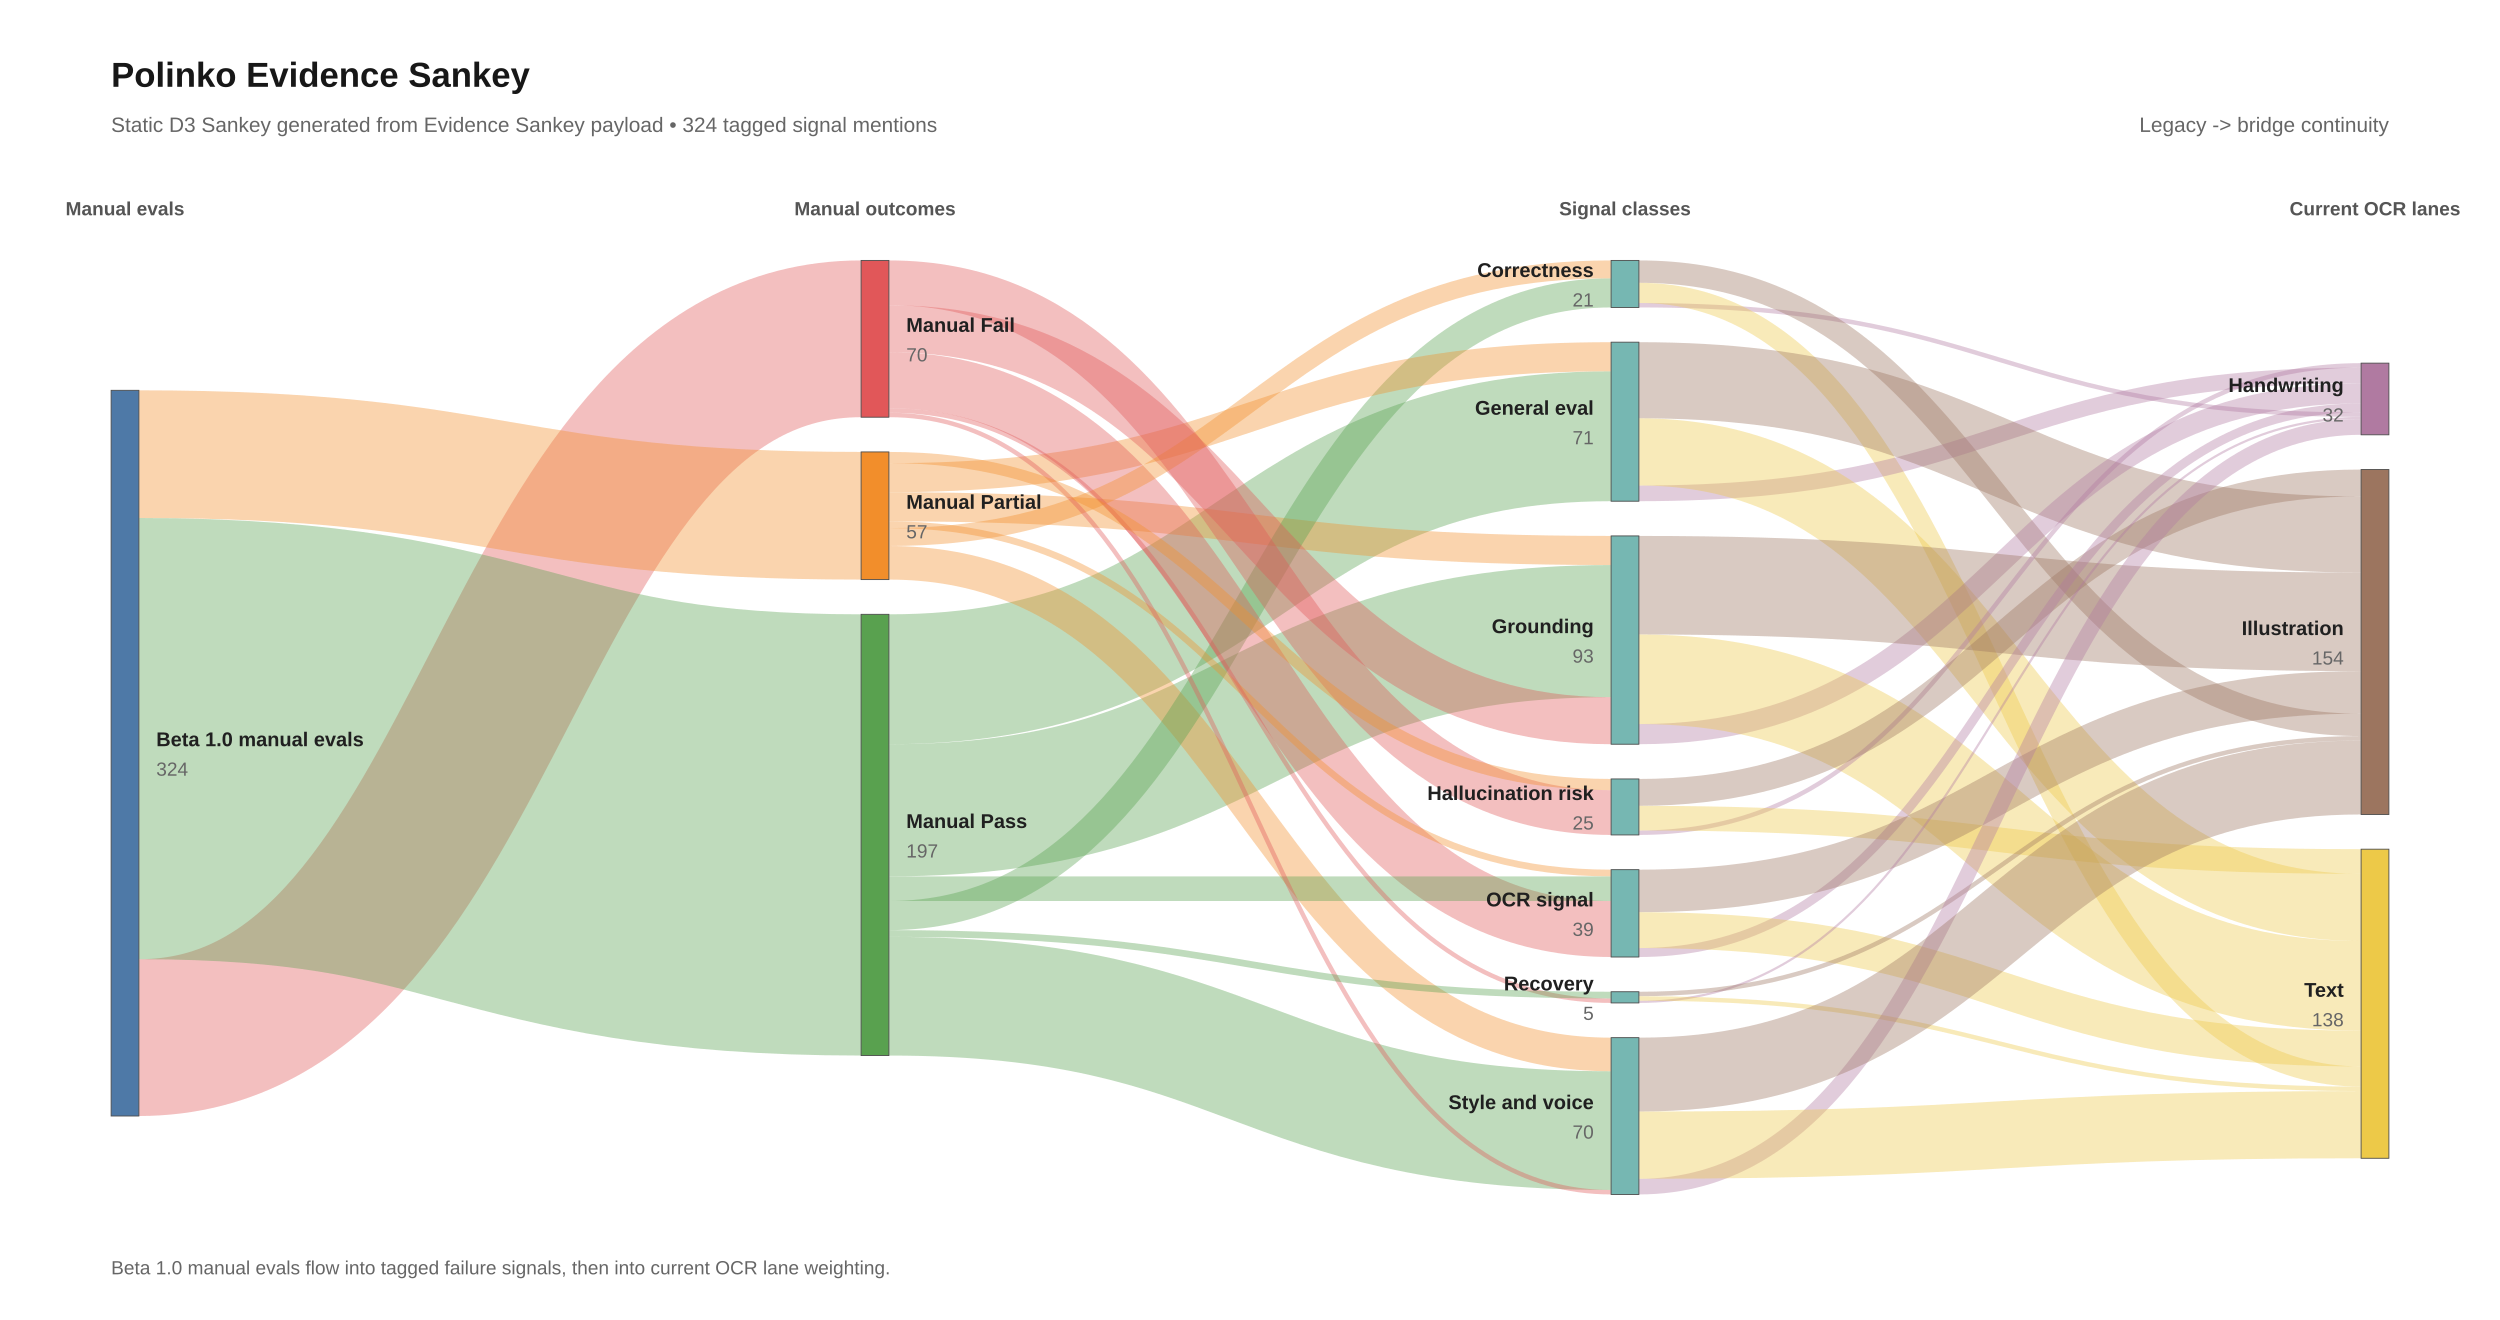
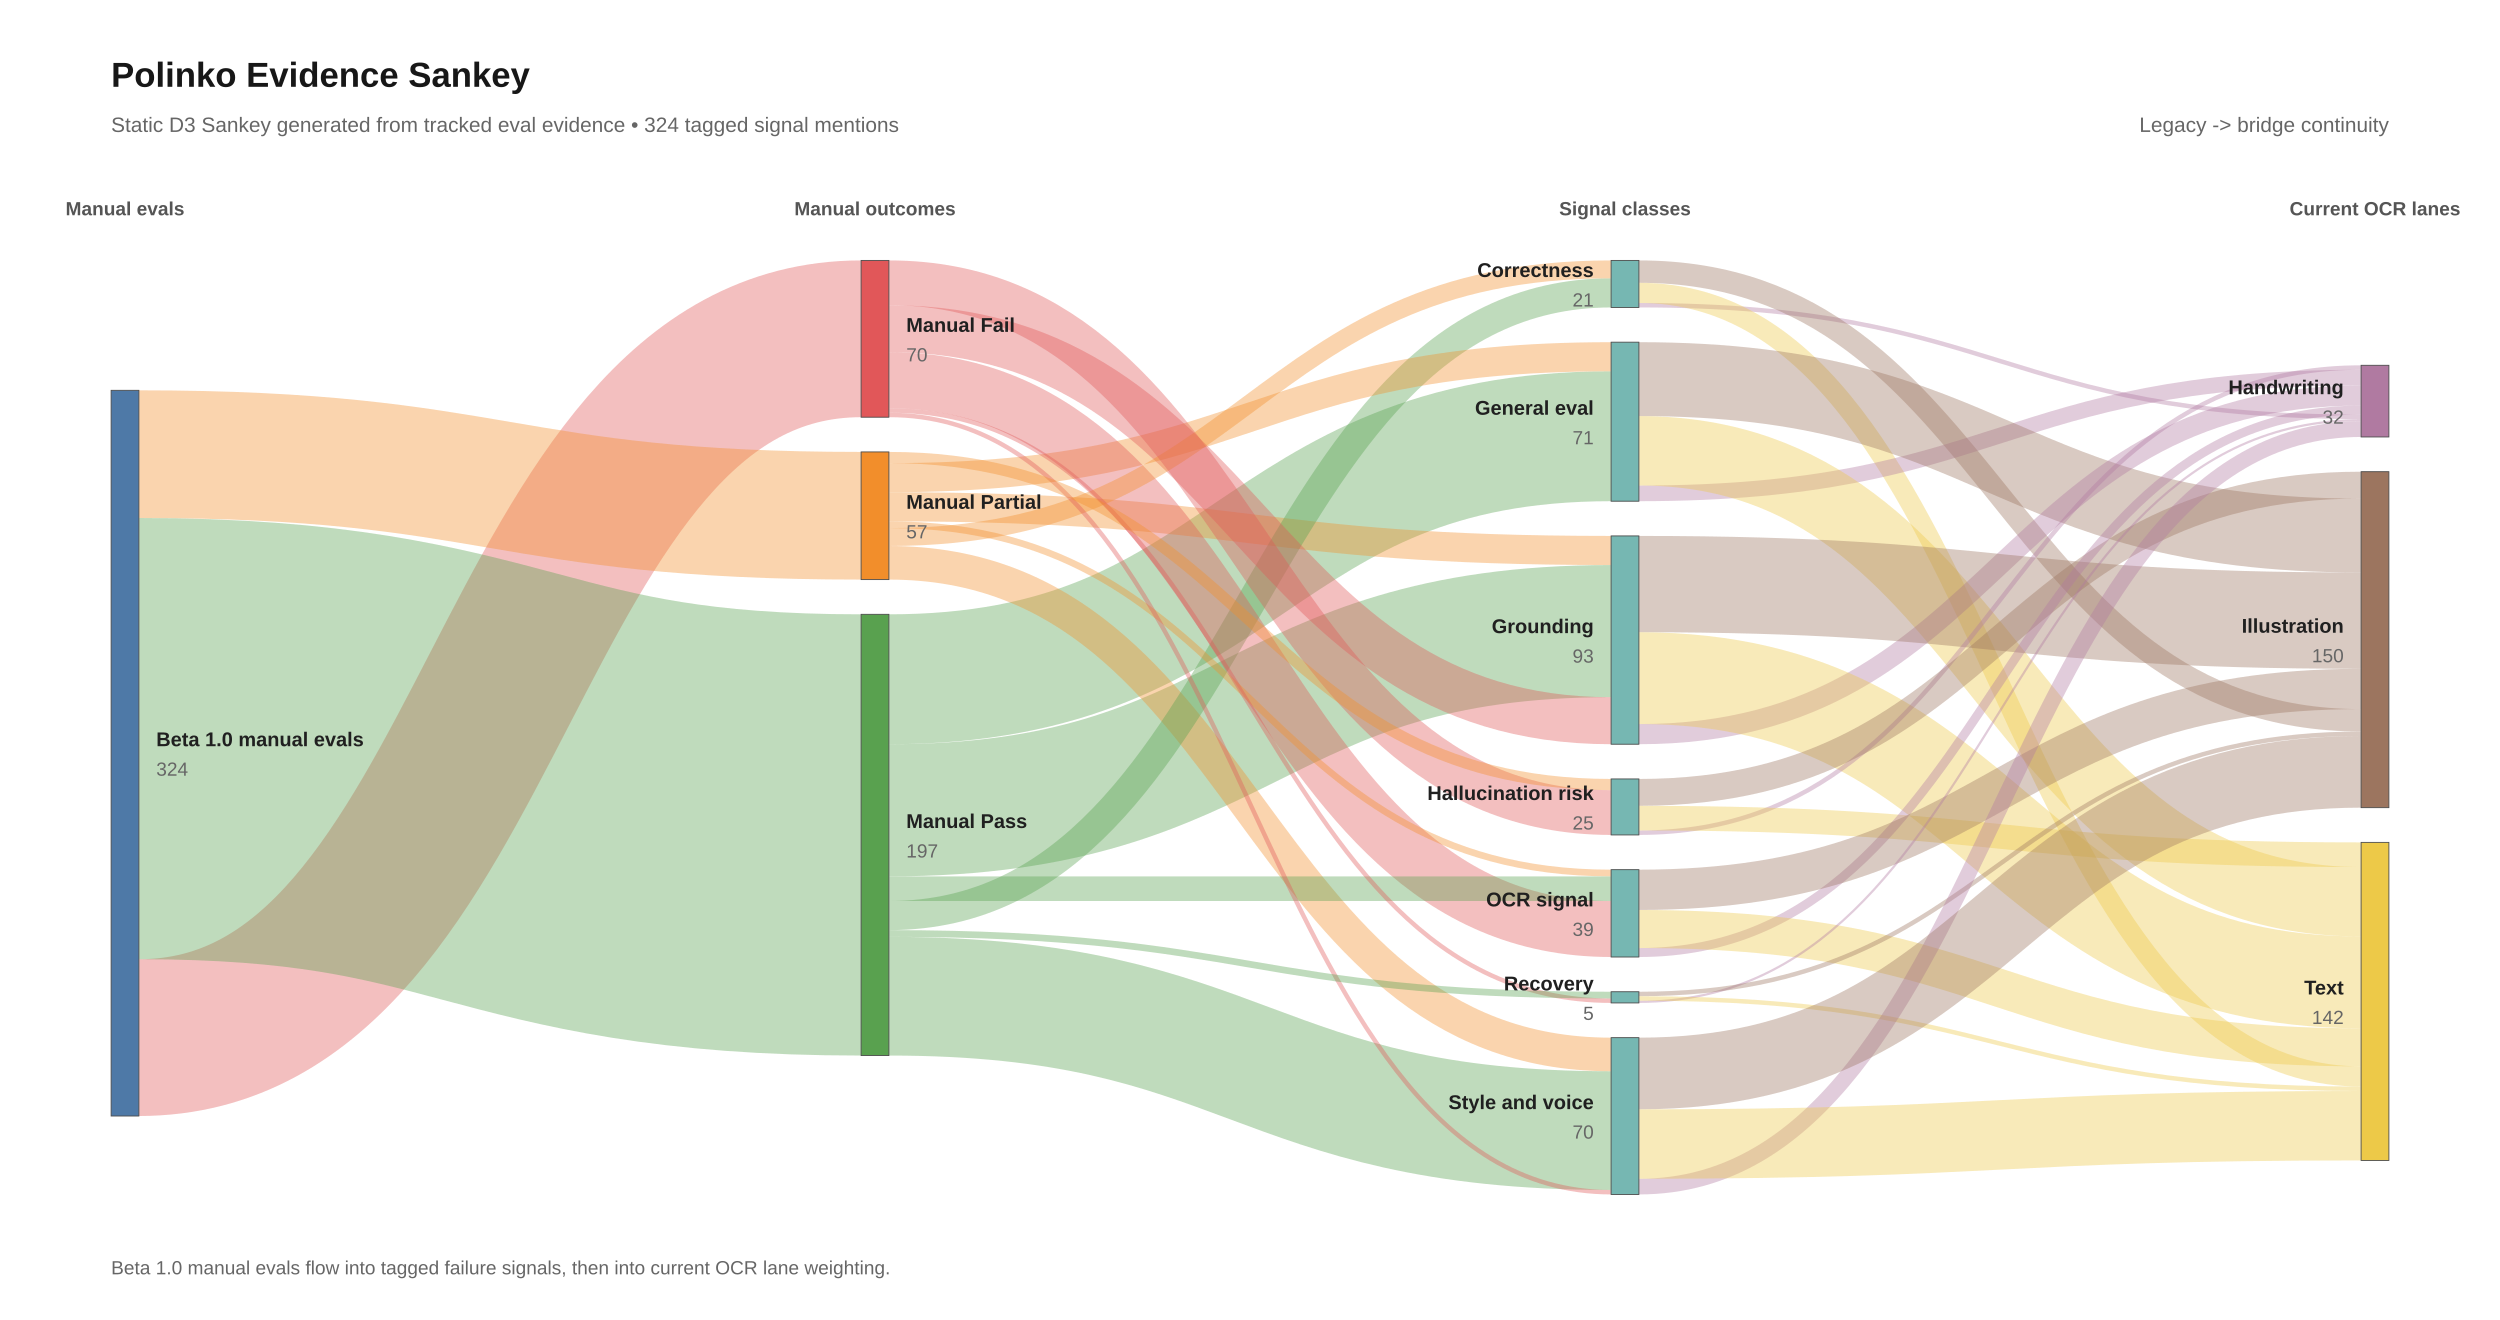
<svg xmlns="http://www.w3.org/2000/svg" width="1440" height="760" viewBox="0 0 1440 760" role="img" aria-label="Polinko evidence sankey" style="background: transparent;">
  <text x="64" y="50" fill="#171717" font-family="Arial, Helvetica, sans-serif" font-size="20" font-weight="600">Polinko Evidence Sankey</text>
-   <text x="64" y="76" fill="#666666" font-family="Arial, Helvetica, sans-serif" font-size="12">Static D3 Sankey generated from Evidence Sankey payload • 324 tagged signal mentions</text>
+   <text x="64" y="76" fill="#666666" font-family="Arial, Helvetica, sans-serif" font-size="12">Static D3 Sankey generated from tracked eval evidence • 324 tagged signal mentions</text>
  <text x="1376" y="76" fill="#666666" font-family="Arial, Helvetica, sans-serif" font-size="12" text-anchor="end">Legacy -&gt; bridge continuity</text>
  <g fill="none">
    <path d="M512,391.259C720,391.259,720,251.278,928,251.278" stroke="rgba(89, 161, 79, 0.38)" stroke-width="74.827" stroke-linecap="butt" />
    <path d="M512,466.731C720,466.731,720,363.522,928,363.522" stroke="rgba(89, 161, 79, 0.38)" stroke-width="76.117" stroke-linecap="butt" />
    <path d="M512,573.812C720,573.812,720,651.231,928,651.231" stroke="rgba(89, 161, 79, 0.38)" stroke-width="68.377" stroke-linecap="butt" />
    <path d="M512,291.917C720,291.917,720,317.077,928,317.077" stroke="rgba(242, 142, 43, 0.38)" stroke-width="16.772" stroke-linecap="butt" />
    <path d="M512,324.17C720,324.17,720,607.367,928,607.367" stroke="rgba(242, 142, 43, 0.38)" stroke-width="19.352" stroke-linecap="butt" />
    <path d="M512,527.367C720,527.367,720,168.707,928,168.707" stroke="rgba(89, 161, 79, 0.38)" stroke-width="16.772" stroke-linecap="butt" />
    <path d="M512,275.145C720,275.145,720,205.478,928,205.478" stroke="rgba(242, 142, 43, 0.38)" stroke-width="16.772" stroke-linecap="butt" />
    <path d="M512,189.349C720,189.349,720,415.127,928,415.127" stroke="rgba(225, 87, 89, 0.38)" stroke-width="27.093" stroke-linecap="butt" />
    <path d="M512,219.022C720,219.022,720,535.114,928,535.114" stroke="rgba(225, 87, 89, 0.38)" stroke-width="32.253" stroke-linecap="butt" />
    <path d="M512,309.333C720,309.333,720,155.16,928,155.16" stroke="rgba(242, 142, 43, 0.38)" stroke-width="10.321" stroke-linecap="butt" />
    <path d="M512,302.238C720,302.238,720,502.861,928,502.861" stroke="rgba(242, 142, 43, 0.38)" stroke-width="3.87" stroke-linecap="butt" />
    <path d="M512,511.886C720,511.886,720,511.892,928,511.892" stroke="rgba(89, 161, 79, 0.38)" stroke-width="14.191" stroke-linecap="butt" />
    <path d="M512,162.901C720,162.901,720,468.025,928,468.025" stroke="rgba(225, 87, 89, 0.38)" stroke-width="25.802" stroke-linecap="butt" />
    <path d="M512,239.019C720,239.019,720,686.71,928,686.71" stroke="rgba(225, 87, 89, 0.38)" stroke-width="2.58" stroke-linecap="butt" />
    <path d="M512,236.438C720,236.438,720,576.401,928,576.401" stroke="rgba(225, 87, 89, 0.38)" stroke-width="2.58" stroke-linecap="butt" />
    <path d="M512,263.534C720,263.534,720,451.898,928,451.898" stroke="rgba(242, 142, 43, 0.38)" stroke-width="6.451" stroke-linecap="butt" />
    <path d="M512,537.688C720,537.688,720,573.176,928,573.176" stroke="rgba(89, 161, 79, 0.38)" stroke-width="3.87" stroke-linecap="butt" />
-     <path d="M80,597.667C288,597.667,288,195.154,496,195.154" stroke="rgba(225, 87, 89, 0.38)" stroke-width="90.309" stroke-linecap="butt" />
-     <path d="M80,261.59C288,261.59,288,297.077,496,297.077" stroke="rgba(242, 142, 43, 0.38)" stroke-width="73.537" stroke-linecap="butt" />
-     <path d="M80,425.435C288,425.435,288,480.923,496,480.923" stroke="rgba(89, 161, 79, 0.38)" stroke-width="254.154" stroke-linecap="butt" />
-     <path d="M944,175.802C1152,175.802,1152,238.838,1360,238.838" stroke="rgba(176, 122, 161, 0.38)" stroke-width="2.58" stroke-linecap="butt" />
-     <path d="M944,156.451C1152,156.451,1152,417.524,1360,417.524" stroke="rgba(156, 117, 95, 0.38)" stroke-width="12.901" stroke-linecap="butt" />
-     <path d="M944,168.707C1152,168.707,1152,620.076,1360,620.076" stroke="rgba(237, 201, 72, 0.38)" stroke-width="11.611" stroke-linecap="butt" />
-     <path d="M944,284.176C1152,284.176,1152,216.261,1360,216.261" stroke="rgba(176, 122, 161, 0.38)" stroke-width="9.031" stroke-linecap="butt" />
-     <path d="M944,219.025C1152,219.025,1152,307.863,1360,307.863" stroke="rgba(156, 117, 95, 0.38)" stroke-width="43.864" stroke-linecap="butt" />
-     <path d="M944,260.309C1152,260.309,1152,522.672,1360,522.672" stroke="rgba(237, 201, 72, 0.38)" stroke-width="38.704" stroke-linecap="butt" />
-     <path d="M944,422.867C1152,422.867,1152,226.582,1360,226.582" stroke="rgba(176, 122, 161, 0.38)" stroke-width="11.611" stroke-linecap="butt" />
-     <path d="M944,337.074C1152,337.074,1152,358.178,1360,358.178" stroke="rgba(156, 117, 95, 0.38)" stroke-width="56.765" stroke-linecap="butt" />
-     <path d="M944,391.259C1152,391.259,1152,567.826,1360,567.826" stroke="rgba(237, 201, 72, 0.38)" stroke-width="51.605" stroke-linecap="butt" />
-     <path d="M944,479.636C1152,479.636,1152,210.456,1360,210.456" stroke="rgba(176, 122, 161, 0.38)" stroke-width="2.58" stroke-linecap="butt" />
-     <path d="M944,456.414C1152,456.414,1152,278.19,1360,278.19" stroke="rgba(156, 117, 95, 0.38)" stroke-width="15.481" stroke-linecap="butt" />
-     <path d="M944,471.25C1152,471.25,1152,496.224,1360,496.224" stroke="rgba(237, 201, 72, 0.38)" stroke-width="14.191" stroke-linecap="butt" />
-     <path d="M944,548.66C1152,548.66,1152,234.968,1360,234.968" stroke="rgba(176, 122, 161, 0.38)" stroke-width="5.16" stroke-linecap="butt" />
-     <path d="M944,513.182C1152,513.182,1152,398.817,1360,398.817" stroke="rgba(156, 117, 95, 0.38)" stroke-width="24.512" stroke-linecap="butt" />
-     <path d="M944,535.759C1152,535.759,1152,603.95,1360,603.95" stroke="rgba(237, 201, 72, 0.38)" stroke-width="20.642" stroke-linecap="butt" />
-     <path d="M944,577.046C1152,577.046,1152,240.774,1360,240.774" stroke="rgba(176, 122, 161, 0.38)" stroke-width="1.29" stroke-linecap="butt" />
-     <path d="M944,572.531C1152,572.531,1152,425.264,1360,425.264" stroke="rgba(156, 117, 95, 0.38)" stroke-width="2.58" stroke-linecap="butt" />
-     <path d="M944,575.111C1152,575.111,1152,627.172,1360,627.172" stroke="rgba(237, 201, 72, 0.38)" stroke-width="2.58" stroke-linecap="butt" />
-     <path d="M944,683.485C1152,683.485,1152,245.934,1360,245.934" stroke="rgba(176, 122, 161, 0.38)" stroke-width="9.031" stroke-linecap="butt" />
-     <path d="M944,618.978C1152,618.978,1152,447.842,1360,447.842" stroke="rgba(156, 117, 95, 0.38)" stroke-width="42.574" stroke-linecap="butt" />
-     <path d="M944,659.617C1152,659.617,1152,647.814,1360,647.814" stroke="rgba(237, 201, 72, 0.38)" stroke-width="38.704" stroke-linecap="butt" />
+     <path d="M80,597.67C288,597.67,288,195.154,496,195.154" stroke="rgba(225, 87, 89, 0.38)" stroke-width="90.309" stroke-linecap="butt" />
+     <path d="M80,261.593C288,261.593,288,297.077,496,297.077" stroke="rgba(242, 142, 43, 0.38)" stroke-width="73.537" stroke-linecap="butt" />
+     <path d="M80,425.439C288,425.439,288,480.923,496,480.923" stroke="rgba(89, 161, 79, 0.38)" stroke-width="254.154" stroke-linecap="butt" />
+     <path d="M944,175.802C1152,175.802,1152,240.083,1360,240.083" stroke="rgba(176, 122, 161, 0.38)" stroke-width="2.58" stroke-linecap="butt" />
+     <path d="M944,156.451C1152,156.451,1152,414.898,1360,414.898" stroke="rgba(156, 117, 95, 0.38)" stroke-width="12.901" stroke-linecap="butt" />
+     <path d="M944,168.707C1152,168.707,1152,620.031,1360,620.031" stroke="rgba(237, 201, 72, 0.38)" stroke-width="11.611" stroke-linecap="butt" />
+     <path d="M944,284.176C1152,284.176,1152,217.506,1360,217.506" stroke="rgba(176, 122, 161, 0.38)" stroke-width="9.031" stroke-linecap="butt" />
+     <path d="M944,218.38C1152,218.38,1152,308.463,1360,308.463" stroke="rgba(156, 117, 95, 0.38)" stroke-width="42.574" stroke-linecap="butt" />
+     <path d="M944,259.664C1152,259.664,1152,519.401,1360,519.401" stroke="rgba(237, 201, 72, 0.38)" stroke-width="39.994" stroke-linecap="butt" />
+     <path d="M944,422.867C1152,422.867,1152,227.827,1360,227.827" stroke="rgba(176, 122, 161, 0.38)" stroke-width="11.611" stroke-linecap="butt" />
+     <path d="M944,336.429C1152,336.429,1152,357.488,1360,357.488" stroke="rgba(156, 117, 95, 0.38)" stroke-width="55.475" stroke-linecap="butt" />
+     <path d="M944,390.614C1152,390.614,1152,565.846,1360,565.846" stroke="rgba(237, 201, 72, 0.38)" stroke-width="52.895" stroke-linecap="butt" />
+     <path d="M944,479.636C1152,479.636,1152,211.701,1360,211.701" stroke="rgba(176, 122, 161, 0.38)" stroke-width="2.58" stroke-linecap="butt" />
+     <path d="M944,456.414C1152,456.414,1152,279.435,1360,279.435" stroke="rgba(156, 117, 95, 0.38)" stroke-width="15.481" stroke-linecap="butt" />
+     <path d="M944,471.25C1152,471.25,1152,492.309,1360,492.309" stroke="rgba(237, 201, 72, 0.38)" stroke-width="14.191" stroke-linecap="butt" />
+     <path d="M944,548.66C1152,548.66,1152,236.213,1360,236.213" stroke="rgba(176, 122, 161, 0.38)" stroke-width="5.16" stroke-linecap="butt" />
+     <path d="M944,512.537C1152,512.537,1152,396.836,1360,396.836" stroke="rgba(156, 117, 95, 0.38)" stroke-width="23.222" stroke-linecap="butt" />
+     <path d="M944,535.114C1152,535.114,1152,603.259,1360,603.259" stroke="rgba(237, 201, 72, 0.38)" stroke-width="21.932" stroke-linecap="butt" />
+     <path d="M944,577.046C1152,577.046,1152,242.018,1360,242.018" stroke="rgba(176, 122, 161, 0.38)" stroke-width="1.29" stroke-linecap="butt" />
+     <path d="M944,572.531C1152,572.531,1152,422.639,1360,422.639" stroke="rgba(156, 117, 95, 0.38)" stroke-width="2.58" stroke-linecap="butt" />
+     <path d="M944,575.111C1152,575.111,1152,627.126,1360,627.126" stroke="rgba(237, 201, 72, 0.38)" stroke-width="2.58" stroke-linecap="butt" />
+     <path d="M944,683.485C1152,683.485,1152,247.179,1360,247.179" stroke="rgba(176, 122, 161, 0.38)" stroke-width="9.031" stroke-linecap="butt" />
+     <path d="M944,618.333C1152,618.333,1152,444.571,1360,444.571" stroke="rgba(156, 117, 95, 0.38)" stroke-width="41.284" stroke-linecap="butt" />
+     <path d="M944,658.972C1152,658.972,1152,648.414,1360,648.414" stroke="rgba(237, 201, 72, 0.38)" stroke-width="39.994" stroke-linecap="butt" />
  </g>
  <g>
    <g>
-       <rect x="64" y="224.821" height="418" width="16" rx="0" fill="#4E79A7" stroke="#4a4a4a" stroke-width="0.5" />
-       <text x="90" y="429.821" text-anchor="start" fill="#202020" font-family="Arial, Helvetica, sans-serif" font-size="11.5" font-weight="600">Beta 1.0 manual evals</text>
-       <text x="90" y="446.821" text-anchor="start" fill="#666666" font-family="Arial, Helvetica, sans-serif" font-size="11">324</text>
+       <rect x="64" y="224.824" height="418" width="16" rx="0" fill="#4E79A7" stroke="#4a4a4a" stroke-width="0.5" />
+       <text x="90" y="429.824" text-anchor="start" fill="#202020" font-family="Arial, Helvetica, sans-serif" font-size="11.5" font-weight="600">Beta 1.0 manual evals</text>
+       <text x="90" y="446.824" text-anchor="start" fill="#666666" font-family="Arial, Helvetica, sans-serif" font-size="11">324</text>
    </g>
    <g>
      <rect x="496" y="150" height="90.309" width="16" rx="0" fill="#E15759" stroke="#4a4a4a" stroke-width="0.5" />
      <text x="522" y="191.154" text-anchor="start" fill="#202020" font-family="Arial, Helvetica, sans-serif" font-size="11.5" font-weight="600">Manual Fail</text>
      <text x="522" y="208.154" text-anchor="start" fill="#666666" font-family="Arial, Helvetica, sans-serif" font-size="11">70</text>
    </g>
    <g>
      <rect x="496" y="260.309" height="73.537" width="16" rx="0" fill="#F28E2B" stroke="#4a4a4a" stroke-width="0.5" />
      <text x="522" y="293.077" text-anchor="start" fill="#202020" font-family="Arial, Helvetica, sans-serif" font-size="11.5" font-weight="600">Manual Partial</text>
      <text x="522" y="310.077" text-anchor="start" fill="#666666" font-family="Arial, Helvetica, sans-serif" font-size="11">57</text>
    </g>
    <g>
      <rect x="496" y="353.846" height="254.154" width="16" rx="0" fill="#59A14F" stroke="#4a4a4a" stroke-width="0.5" />
      <text x="522" y="476.923" text-anchor="start" fill="#202020" font-family="Arial, Helvetica, sans-serif" font-size="11.5" font-weight="600">Manual Pass</text>
      <text x="522" y="493.923" text-anchor="start" fill="#666666" font-family="Arial, Helvetica, sans-serif" font-size="11">197</text>
    </g>
    <g>
      <rect x="928" y="150" height="27.093" width="16" rx="0" fill="#76B7B2" stroke="#4a4a4a" stroke-width="0.5" />
      <text x="918" y="159.546" text-anchor="end" fill="#202020" font-family="Arial, Helvetica, sans-serif" font-size="11.5" font-weight="600">Correctness</text>
      <text x="918" y="176.546" text-anchor="end" fill="#666666" font-family="Arial, Helvetica, sans-serif" font-size="11">21</text>
    </g>
    <g>
      <rect x="928" y="197.093" height="91.599" width="16" rx="0" fill="#76B7B2" stroke="#4a4a4a" stroke-width="0.5" />
      <text x="918" y="238.892" text-anchor="end" fill="#202020" font-family="Arial, Helvetica, sans-serif" font-size="11.5" font-weight="600">General eval</text>
      <text x="918" y="255.892" text-anchor="end" fill="#666666" font-family="Arial, Helvetica, sans-serif" font-size="11">71</text>
    </g>
    <g>
      <rect x="928" y="308.691" height="119.981" width="16" rx="0" fill="#76B7B2" stroke="#4a4a4a" stroke-width="0.5" />
      <text x="918" y="364.682" text-anchor="end" fill="#202020" font-family="Arial, Helvetica, sans-serif" font-size="11.5" font-weight="600">Grounding</text>
      <text x="918" y="381.682" text-anchor="end" fill="#666666" font-family="Arial, Helvetica, sans-serif" font-size="11">93</text>
    </g>
    <g>
      <rect x="928" y="448.673" height="32.253" width="16" rx="0" fill="#76B7B2" stroke="#4a4a4a" stroke-width="0.5" />
      <text x="918" y="460.799" text-anchor="end" fill="#202020" font-family="Arial, Helvetica, sans-serif" font-size="11.5" font-weight="600">Hallucination risk</text>
      <text x="918" y="477.799" text-anchor="end" fill="#666666" font-family="Arial, Helvetica, sans-serif" font-size="11">25</text>
    </g>
    <g>
      <rect x="928" y="500.926" height="50.315" width="16" rx="0" fill="#76B7B2" stroke="#4a4a4a" stroke-width="0.5" />
      <text x="918" y="522.083" text-anchor="end" fill="#202020" font-family="Arial, Helvetica, sans-serif" font-size="11.5" font-weight="600">OCR signal</text>
      <text x="918" y="539.083" text-anchor="end" fill="#666666" font-family="Arial, Helvetica, sans-serif" font-size="11">39</text>
    </g>
    <g>
      <rect x="928" y="571.241" height="6.451" width="16" rx="0" fill="#76B7B2" stroke="#4a4a4a" stroke-width="0.5" />
      <text x="918" y="570.466" text-anchor="end" fill="#202020" font-family="Arial, Helvetica, sans-serif" font-size="11.5" font-weight="600">Recovery</text>
      <text x="918" y="587.466" text-anchor="end" fill="#666666" font-family="Arial, Helvetica, sans-serif" font-size="11">5</text>
    </g>
    <g>
      <rect x="928" y="597.691" height="90.309" width="16" rx="0" fill="#76B7B2" stroke="#4a4a4a" stroke-width="0.5" />
      <text x="918" y="638.846" text-anchor="end" fill="#202020" font-family="Arial, Helvetica, sans-serif" font-size="11.5" font-weight="600">Style and voice</text>
      <text x="918" y="655.846" text-anchor="end" fill="#666666" font-family="Arial, Helvetica, sans-serif" font-size="11">70</text>
    </g>
    <g>
-       <rect x="1360" y="209.166" height="41.284" width="16" rx="0" fill="#B07AA1" stroke="#4a4a4a" stroke-width="0.5" />
-       <text x="1350" y="225.808" text-anchor="end" fill="#202020" font-family="Arial, Helvetica, sans-serif" font-size="11.5" font-weight="600">Handwriting</text>
-       <text x="1350" y="242.808" text-anchor="end" fill="#666666" font-family="Arial, Helvetica, sans-serif" font-size="11">32</text>
+       <rect x="1360" y="210.41" height="41.284" width="16" rx="0" fill="#B07AA1" stroke="#4a4a4a" stroke-width="0.5" />
+       <text x="1350" y="227.052" text-anchor="end" fill="#202020" font-family="Arial, Helvetica, sans-serif" font-size="11.5" font-weight="600">Handwriting</text>
+       <text x="1350" y="244.052" text-anchor="end" fill="#666666" font-family="Arial, Helvetica, sans-serif" font-size="11">32</text>
    </g>
    <g>
-       <rect x="1360" y="270.45" height="198.679" width="16" rx="0" fill="#9C755F" stroke="#4a4a4a" stroke-width="0.5" />
-       <text x="1350" y="365.789" text-anchor="end" fill="#202020" font-family="Arial, Helvetica, sans-serif" font-size="11.5" font-weight="600">Illustration</text>
-       <text x="1350" y="382.789" text-anchor="end" fill="#666666" font-family="Arial, Helvetica, sans-serif" font-size="11">154</text>
+       <rect x="1360" y="271.694" height="193.519" width="16" rx="0" fill="#9C755F" stroke="#4a4a4a" stroke-width="0.5" />
+       <text x="1350" y="364.454" text-anchor="end" fill="#202020" font-family="Arial, Helvetica, sans-serif" font-size="11.5" font-weight="600">Illustration</text>
+       <text x="1350" y="381.454" text-anchor="end" fill="#666666" font-family="Arial, Helvetica, sans-serif" font-size="11">150</text>
    </g>
    <g>
-       <rect x="1360" y="489.129" height="178.037" width="16" rx="0" fill="#EDC948" stroke="#4a4a4a" stroke-width="0.5" />
-       <text x="1350" y="574.147" text-anchor="end" fill="#202020" font-family="Arial, Helvetica, sans-serif" font-size="11.5" font-weight="600">Text</text>
-       <text x="1350" y="591.147" text-anchor="end" fill="#666666" font-family="Arial, Helvetica, sans-serif" font-size="11">138</text>
+       <rect x="1360" y="485.213" height="183.198" width="16" rx="0" fill="#EDC948" stroke="#4a4a4a" stroke-width="0.5" />
+       <text x="1350" y="572.812" text-anchor="end" fill="#202020" font-family="Arial, Helvetica, sans-serif" font-size="11.5" font-weight="600">Text</text>
+       <text x="1350" y="589.812" text-anchor="end" fill="#666666" font-family="Arial, Helvetica, sans-serif" font-size="11">142</text>
    </g>
  </g>
  <text x="72" y="124" text-anchor="middle" fill="#555555" font-family="Arial, Helvetica, sans-serif" font-size="11" font-weight="600">Manual evals</text>
  <text x="504" y="124" text-anchor="middle" fill="#555555" font-family="Arial, Helvetica, sans-serif" font-size="11" font-weight="600">Manual outcomes</text>
  <text x="936" y="124" text-anchor="middle" fill="#555555" font-family="Arial, Helvetica, sans-serif" font-size="11" font-weight="600">Signal classes</text>
  <text x="1368" y="124" text-anchor="middle" fill="#555555" font-family="Arial, Helvetica, sans-serif" font-size="11" font-weight="600">Current OCR lanes</text>
  <text x="64" y="734" fill="#666666" font-family="Arial, Helvetica, sans-serif" font-size="11">Beta 1.0 manual evals flow into tagged failure signals, then into current OCR lane weighting.</text>
</svg>
